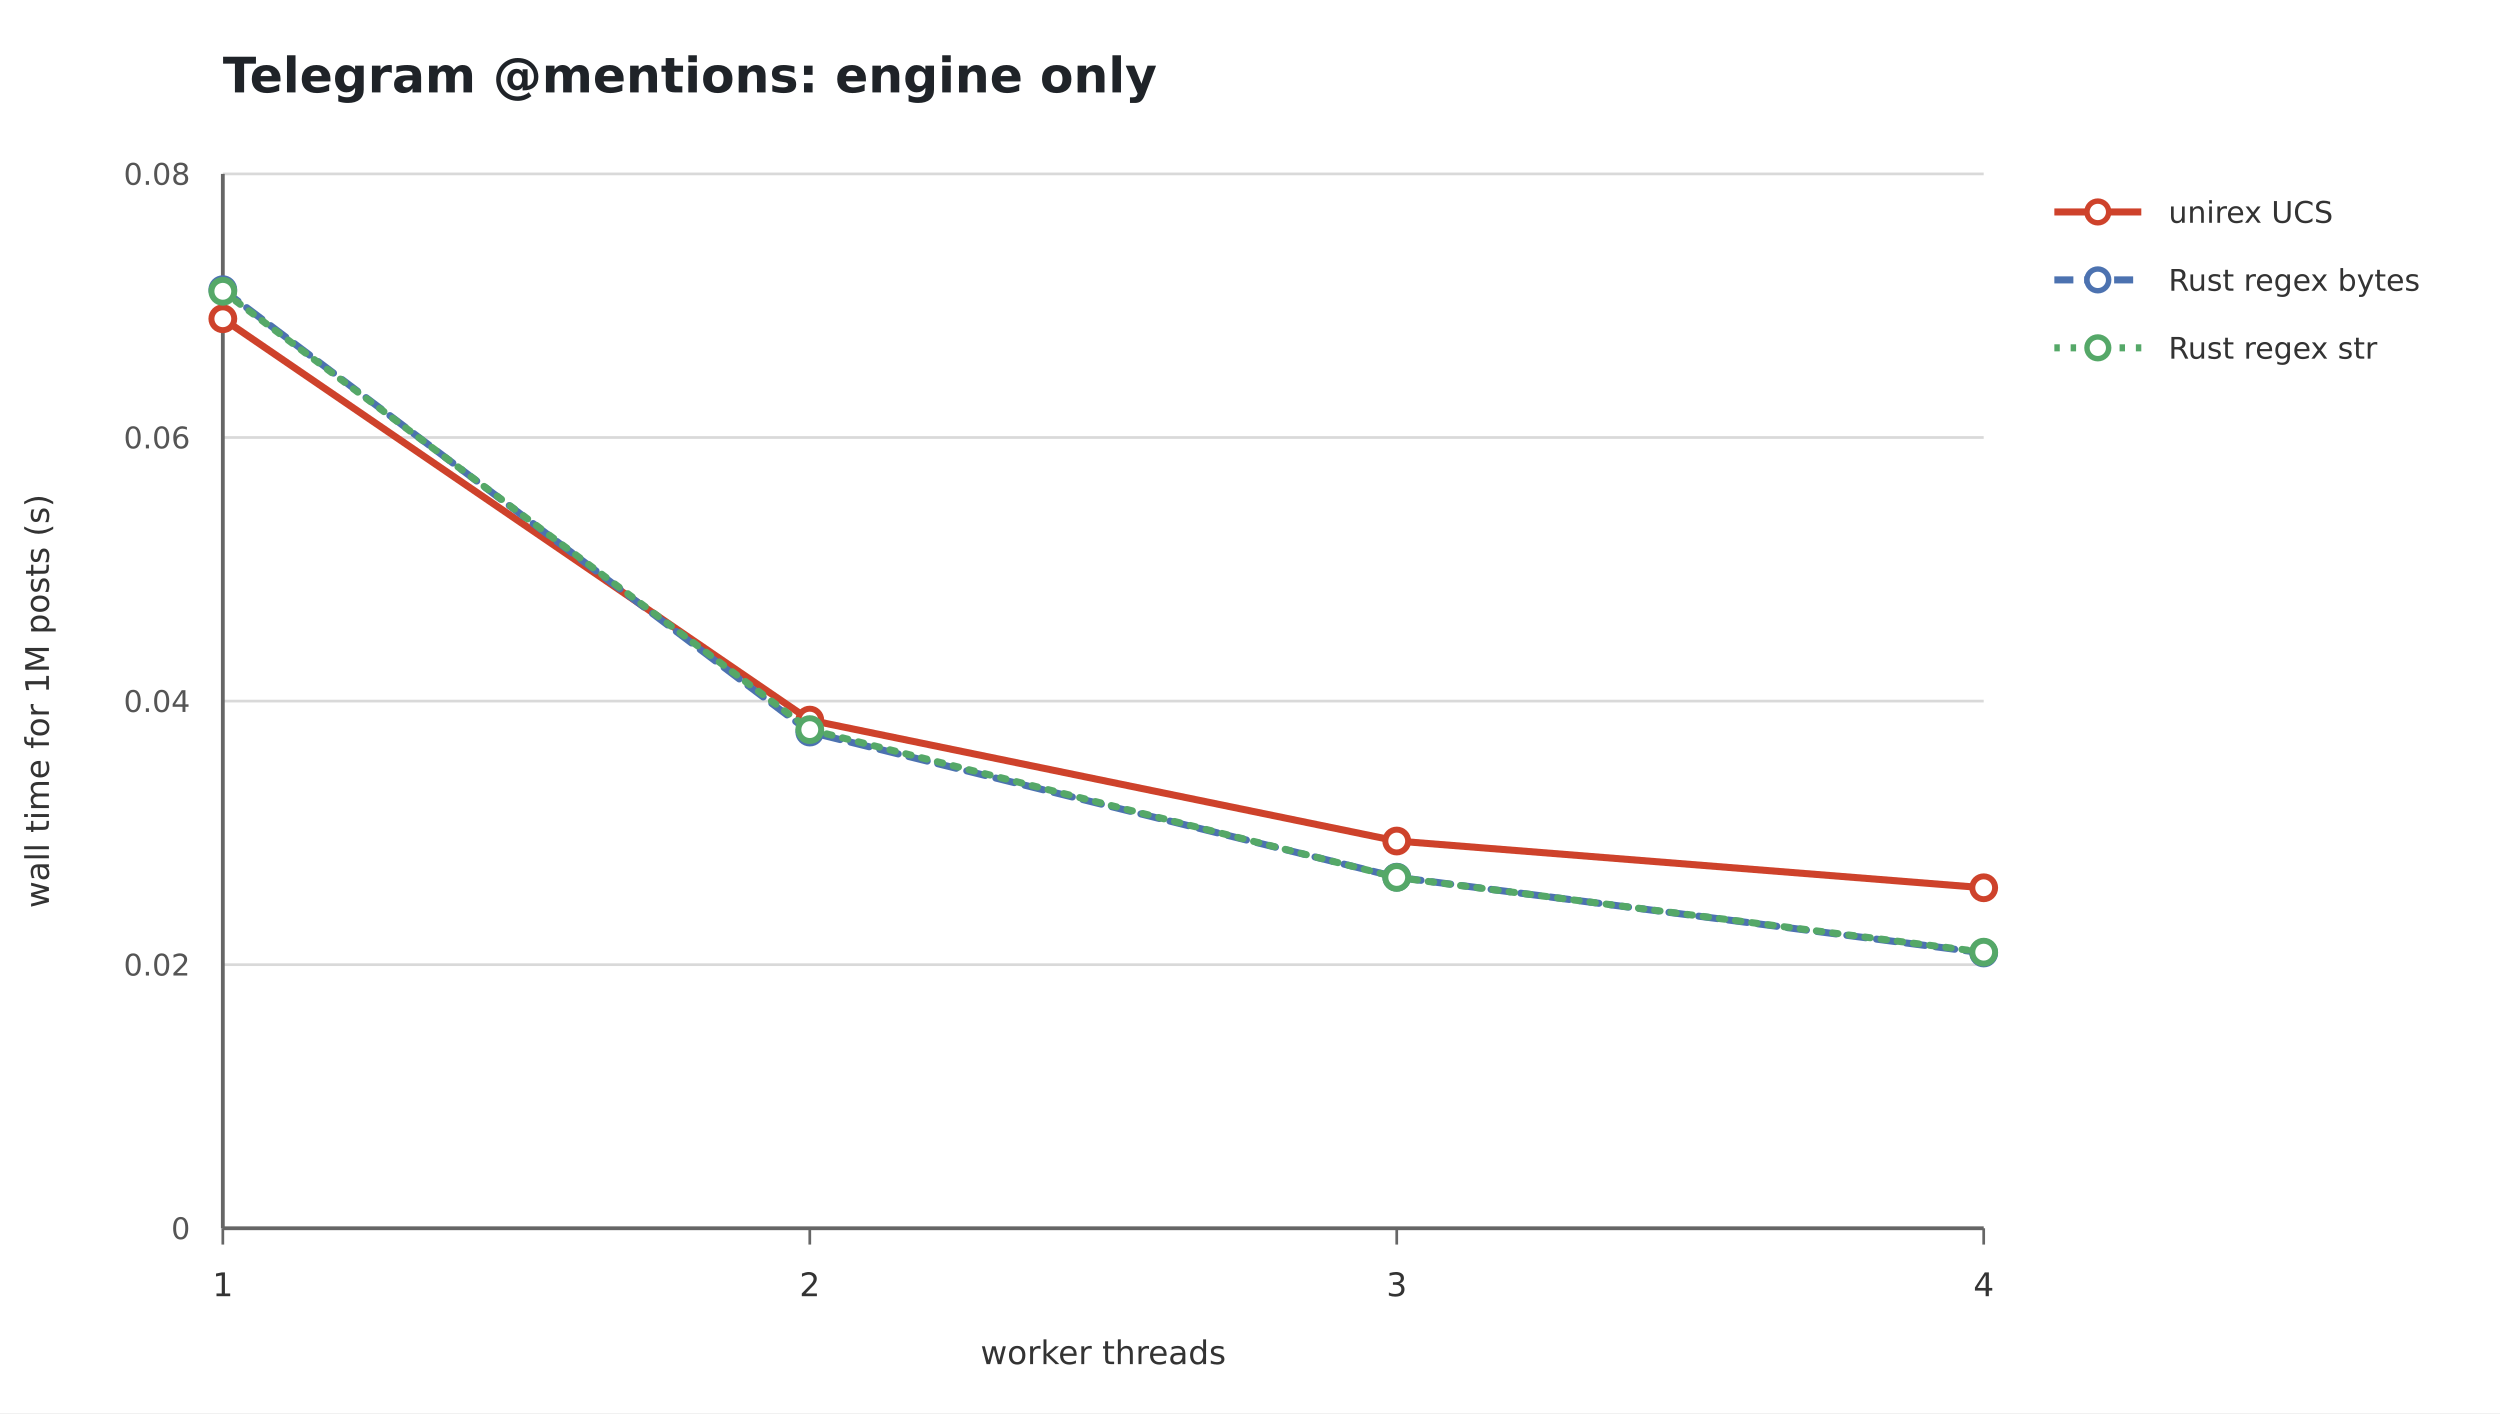
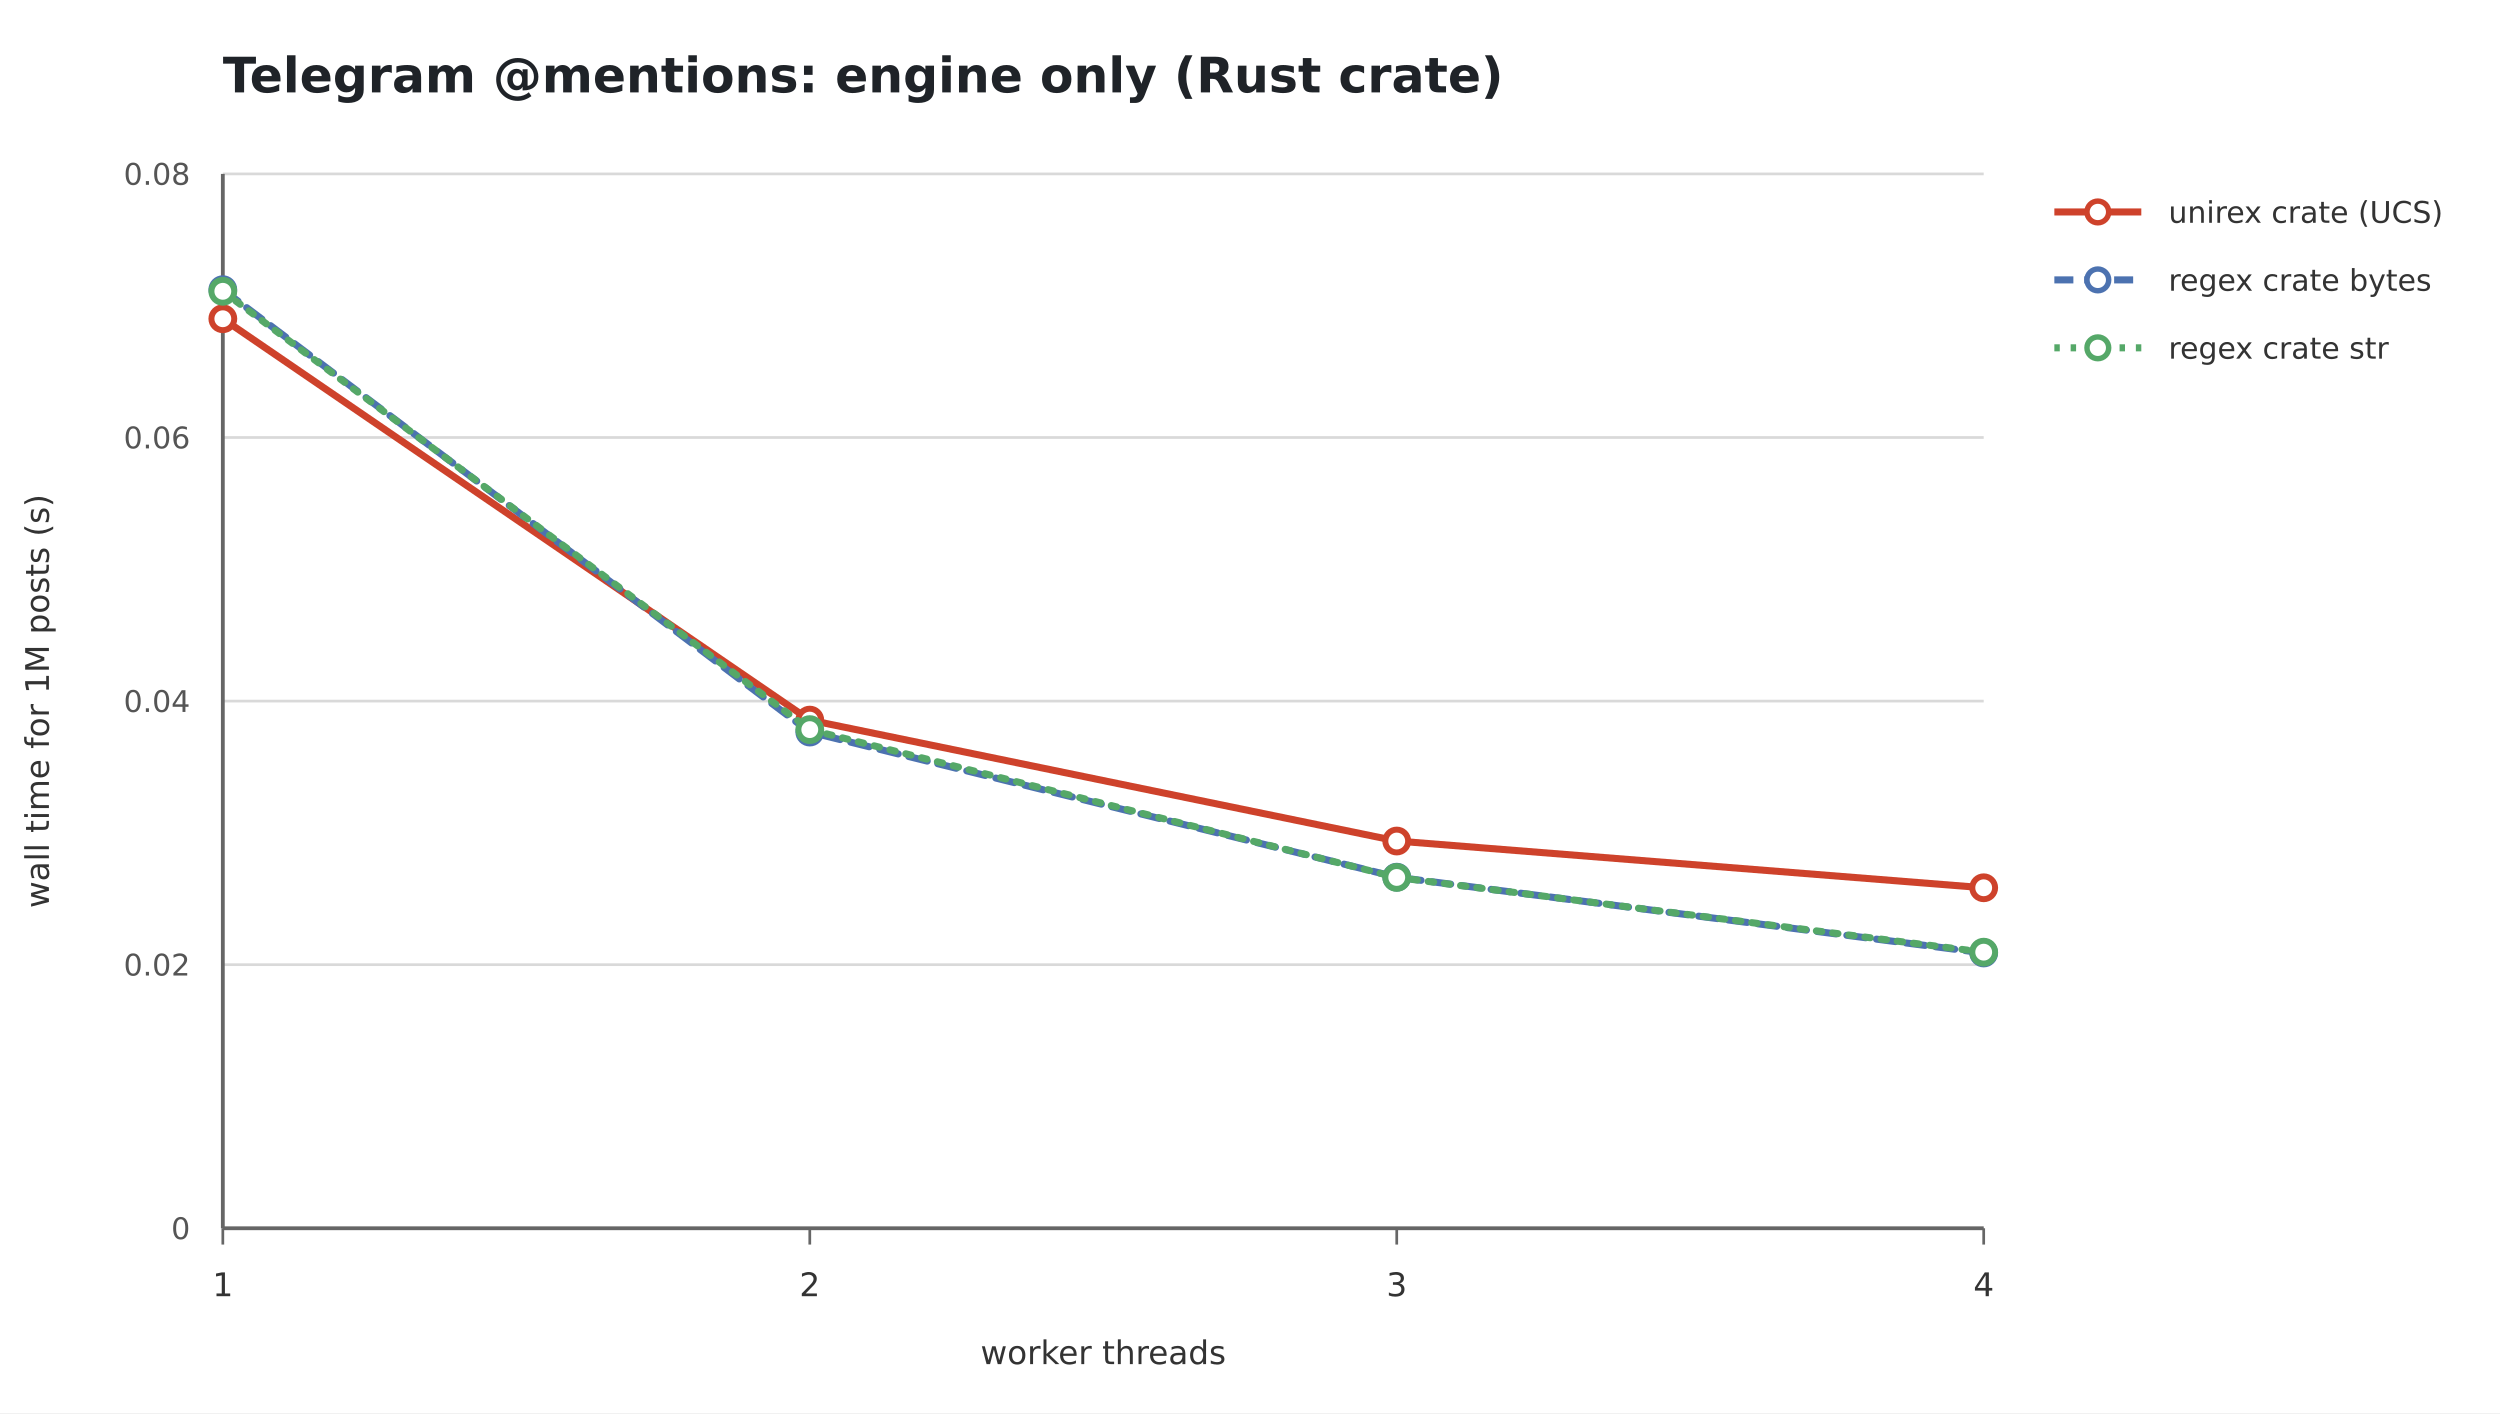
- <svg xmlns="http://www.w3.org/2000/svg" width="920" height="520" viewBox="0 0 920 520" role="img" aria-label="Telegram @mentions: engine only">
+ <svg xmlns="http://www.w3.org/2000/svg" width="920" height="520" viewBox="0 0 920 520" role="img" aria-label="Telegram @mentions: engine only (Rust crate)">
  <rect width="100%" height="100%" fill="white" />
-   <text x="82" y="34" font-family="DejaVu Sans, sans-serif" font-size="18" font-weight="700" fill="#1f2328">Telegram @mentions: engine only</text>
+   <text x="82" y="34" font-family="DejaVu Sans, sans-serif" font-size="18" font-weight="700" fill="#1f2328">Telegram @mentions: engine only (Rust crate)</text>
  <line x1="82" y1="452.0" x2="730" y2="452.0" stroke="#d9d9d9" stroke-width="1" />
  <text x="70" y="456.0" text-anchor="end" font-family="DejaVu Sans, sans-serif" font-size="11" fill="#555555">0</text>
  <line x1="82" y1="355.0" x2="730" y2="355.0" stroke="#d9d9d9" stroke-width="1" />
  <text x="70" y="359.0" text-anchor="end" font-family="DejaVu Sans, sans-serif" font-size="11" fill="#555555">0.02</text>
  <line x1="82" y1="258.0" x2="730" y2="258.0" stroke="#d9d9d9" stroke-width="1" />
  <text x="70" y="262.0" text-anchor="end" font-family="DejaVu Sans, sans-serif" font-size="11" fill="#555555">0.04</text>
  <line x1="82" y1="161.0" x2="730" y2="161.0" stroke="#d9d9d9" stroke-width="1" />
  <text x="70" y="165.0" text-anchor="end" font-family="DejaVu Sans, sans-serif" font-size="11" fill="#555555">0.06</text>
  <line x1="82" y1="64.0" x2="730" y2="64.0" stroke="#d9d9d9" stroke-width="1" />
  <text x="70" y="68.0" text-anchor="end" font-family="DejaVu Sans, sans-serif" font-size="11" fill="#555555">0.08</text>
  <line x1="82" y1="452" x2="730" y2="452" stroke="#666666" stroke-width="1.4" />
  <line x1="82" y1="64" x2="82" y2="452" stroke="#666666" stroke-width="1.4" />
  <line x1="82.0" y1="452" x2="82.0" y2="458" stroke="#666666" stroke-width="1" />
  <text x="82.0" y="477" text-anchor="middle" font-family="DejaVu Sans, sans-serif" font-size="12" fill="#333333">1</text>
  <line x1="298.0" y1="452" x2="298.0" y2="458" stroke="#666666" stroke-width="1" />
  <text x="298.0" y="477" text-anchor="middle" font-family="DejaVu Sans, sans-serif" font-size="12" fill="#333333">2</text>
  <line x1="514.0" y1="452" x2="514.0" y2="458" stroke="#666666" stroke-width="1" />
  <text x="514.0" y="477" text-anchor="middle" font-family="DejaVu Sans, sans-serif" font-size="12" fill="#333333">3</text>
  <line x1="730.0" y1="452" x2="730.0" y2="458" stroke="#666666" stroke-width="1" />
  <text x="730.0" y="477" text-anchor="middle" font-family="DejaVu Sans, sans-serif" font-size="12" fill="#333333">4</text>
  <polyline points="82.0,117.3 298.0,265.0 514.0,309.5 730.0,326.7" fill="none" stroke="#CE422B" stroke-width="2.6" stroke-linejoin="round" stroke-linecap="round" />
  <circle cx="82.0" cy="117.3" r="4.2" fill="white" stroke="#CE422B" stroke-width="2.2" />
  <circle cx="298.0" cy="265.0" r="4.2" fill="white" stroke="#CE422B" stroke-width="2.2" />
  <circle cx="514.0" cy="309.5" r="4.2" fill="white" stroke="#CE422B" stroke-width="2.2" />
  <circle cx="730.0" cy="326.7" r="4.2" fill="white" stroke="#CE422B" stroke-width="2.2" />
  <polyline points="82.0,106.6 298.0,269.4 514.0,322.8 730.0,350.7" fill="none" stroke="#4C72B0" stroke-width="2.6" stroke-linejoin="round" stroke-linecap="round" stroke-dasharray="7 4" />
  <circle cx="82.0" cy="106.6" r="4.2" fill="white" stroke="#4C72B0" stroke-width="2.2" />
  <circle cx="298.0" cy="269.4" r="4.2" fill="white" stroke="#4C72B0" stroke-width="2.2" />
  <circle cx="514.0" cy="322.8" r="4.2" fill="white" stroke="#4C72B0" stroke-width="2.2" />
  <circle cx="730.0" cy="350.7" r="4.2" fill="white" stroke="#4C72B0" stroke-width="2.2" />
  <polyline points="82.0,107.2 298.0,268.5 514.0,322.9 730.0,350.4" fill="none" stroke="#55A868" stroke-width="2.6" stroke-linejoin="round" stroke-linecap="round" stroke-dasharray="2 4" />
  <circle cx="82.0" cy="107.2" r="4.2" fill="white" stroke="#55A868" stroke-width="2.2" />
  <circle cx="298.0" cy="268.5" r="4.2" fill="white" stroke="#55A868" stroke-width="2.2" />
  <circle cx="514.0" cy="322.9" r="4.2" fill="white" stroke="#55A868" stroke-width="2.2" />
  <circle cx="730.0" cy="350.4" r="4.2" fill="white" stroke="#55A868" stroke-width="2.2" />
  <line x1="756" y1="78" x2="788" y2="78" stroke="#CE422B" stroke-width="2.6" />
  <circle cx="772" cy="78" r="4" fill="white" stroke="#CE422B" stroke-width="2" />
-   <text x="798" y="82" font-family="DejaVu Sans, sans-serif" font-size="11" fill="#333333">unirex UCS</text>
+   <text x="798" y="82" font-family="DejaVu Sans, sans-serif" font-size="11" fill="#333333">unirex crate (UCS)</text>
  <line x1="756" y1="103" x2="788" y2="103" stroke="#4C72B0" stroke-width="2.6" stroke-dasharray="7 4" />
  <circle cx="772" cy="103" r="4" fill="white" stroke="#4C72B0" stroke-width="2" />
-   <text x="798" y="107" font-family="DejaVu Sans, sans-serif" font-size="11" fill="#333333">Rust regex bytes</text>
+   <text x="798" y="107" font-family="DejaVu Sans, sans-serif" font-size="11" fill="#333333">regex crate bytes</text>
  <line x1="756" y1="128" x2="788" y2="128" stroke="#55A868" stroke-width="2.6" stroke-dasharray="2 4" />
  <circle cx="772" cy="128" r="4" fill="white" stroke="#55A868" stroke-width="2" />
-   <text x="798" y="132" font-family="DejaVu Sans, sans-serif" font-size="11" fill="#333333">Rust regex str</text>
+   <text x="798" y="132" font-family="DejaVu Sans, sans-serif" font-size="11" fill="#333333">regex crate str</text>
  <text x="406.0" y="502" text-anchor="middle" font-family="DejaVu Sans, sans-serif" font-size="12" fill="#333333">worker threads</text>
  <text x="18" y="258.0" text-anchor="middle" transform="rotate(-90 18 258.0)" font-family="DejaVu Sans, sans-serif" font-size="12" fill="#333333">wall time for 1M posts (s)</text>
</svg>
